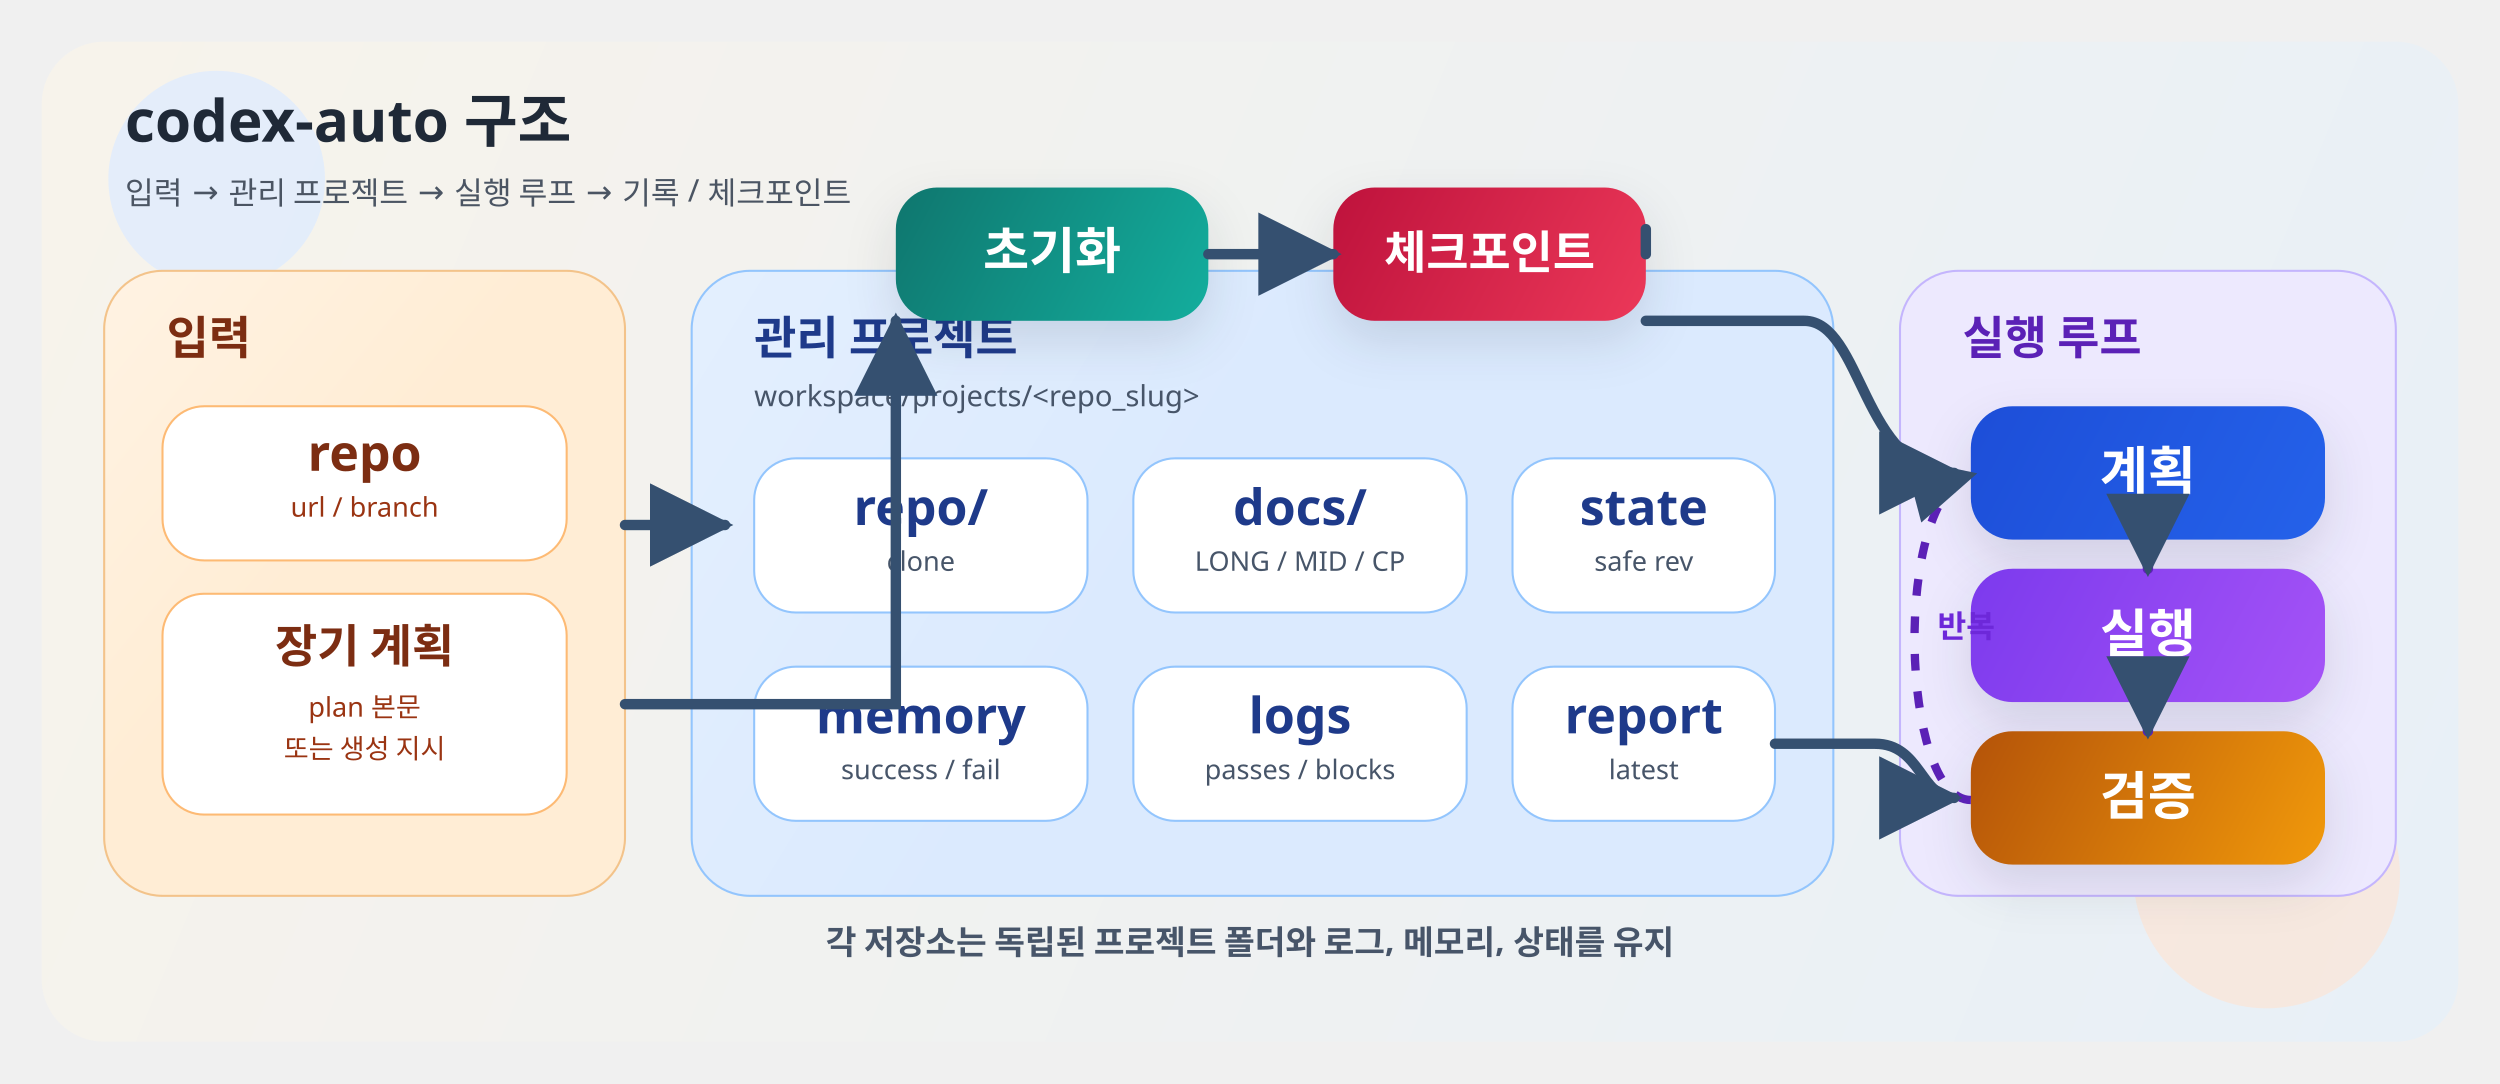
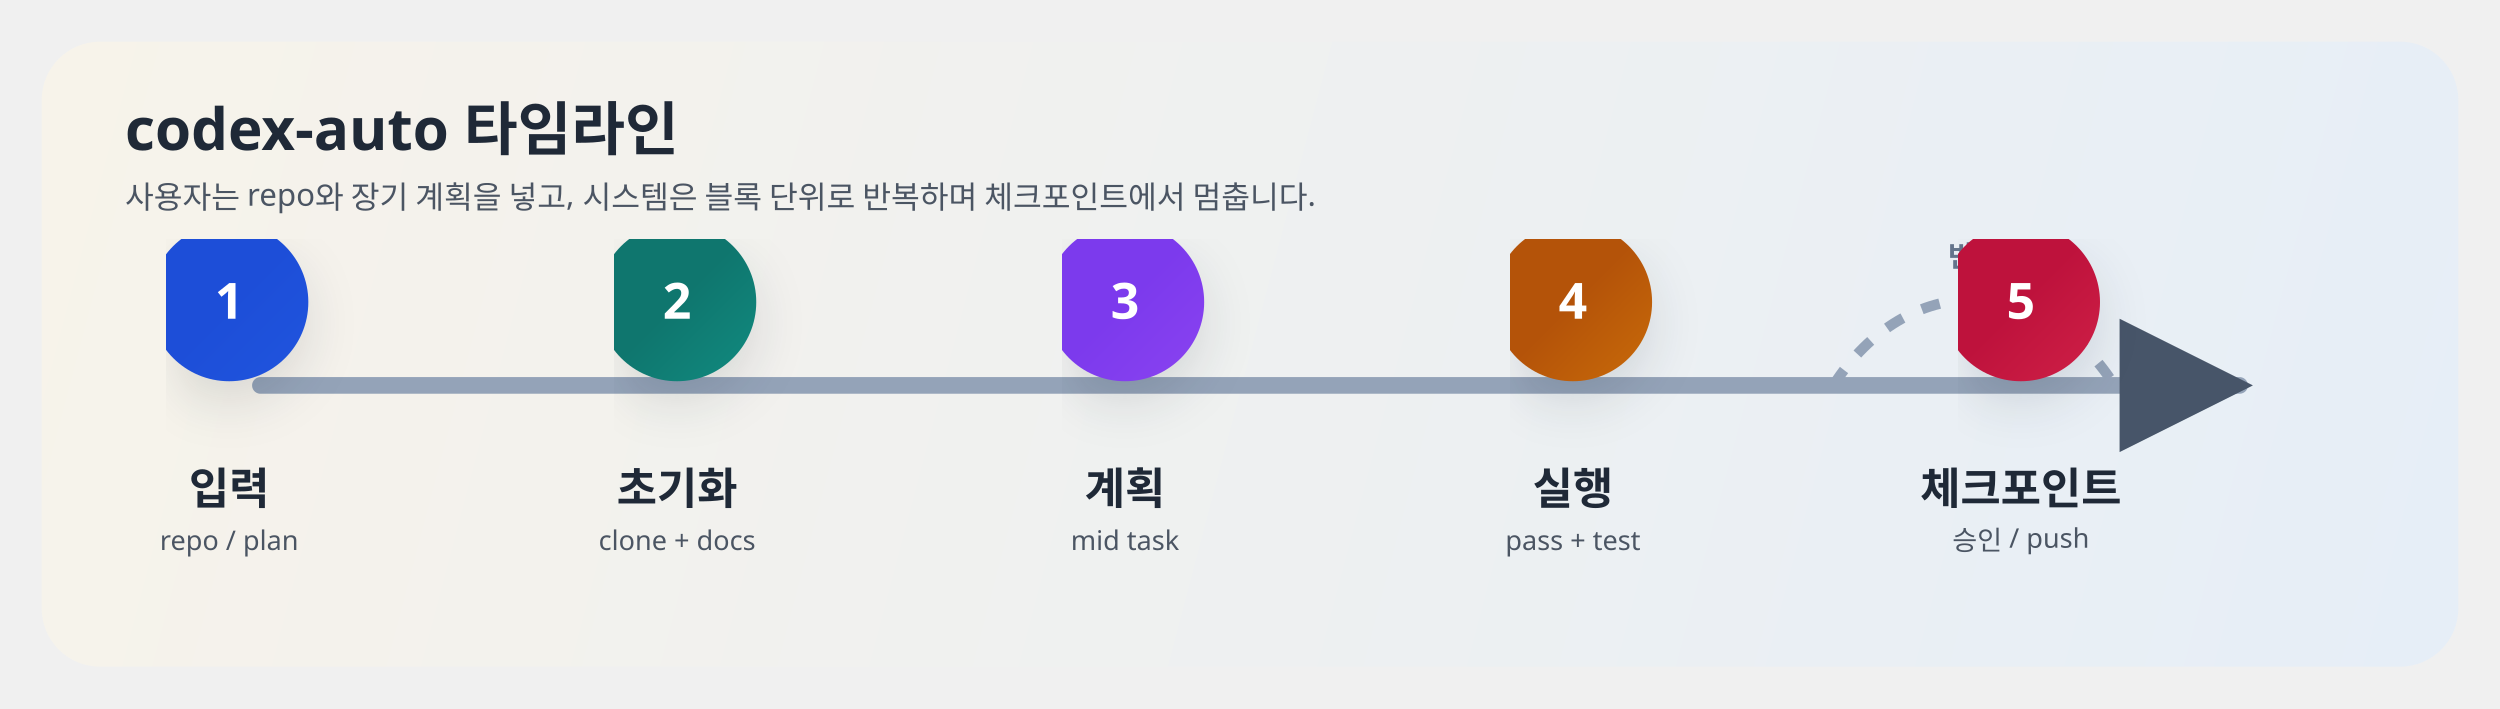
- <svg xmlns="http://www.w3.org/2000/svg" width="1200" height="520" viewBox="0 0 1200 520" fill="none">
+ <svg xmlns="http://www.w3.org/2000/svg" width="1200" height="340" viewBox="0 0 1200 340" fill="none">
  <defs>
-     <linearGradient id="bg" x1="40" y1="30" x2="1160" y2="490" gradientUnits="userSpaceOnUse">
-       <stop stop-color="#F7F3EB" />
-       <stop offset="1" stop-color="#E8F0F7" />
+     <linearGradient id="bg" x1="30" y1="20" x2="1170" y2="320" gradientUnits="userSpaceOnUse">
+       <stop stop-color="#F7F3EA" />
+       <stop offset="1" stop-color="#E6EEF7" />
    </linearGradient>
-     <linearGradient id="panelA" x1="0" y1="0" x2="220" y2="180" gradientUnits="userSpaceOnUse">
-       <stop stop-color="#FFF7ED" />
-       <stop offset="1" stop-color="#FFEDD5" />
-     </linearGradient>
-     <linearGradient id="panelB" x1="0" y1="0" x2="520" y2="320" gradientUnits="userSpaceOnUse">
-       <stop stop-color="#EFF6FF" />
-       <stop offset="1" stop-color="#DBEAFE" />
-     </linearGradient>
-     <linearGradient id="panelC" x1="0" y1="0" x2="300" y2="320" gradientUnits="userSpaceOnUse">
-       <stop stop-color="#F5F3FF" />
-       <stop offset="1" stop-color="#EDE9FE" />
-     </linearGradient>
-     <linearGradient id="cardBlue" x1="0" y1="0" x2="170" y2="90" gradientUnits="userSpaceOnUse">
+     <linearGradient id="dot1" x1="0" y1="0" x2="120" y2="120" gradientUnits="userSpaceOnUse">
      <stop stop-color="#1D4ED8" />
      <stop offset="1" stop-color="#2563EB" />
    </linearGradient>
-     <linearGradient id="cardTeal" x1="0" y1="0" x2="170" y2="90" gradientUnits="userSpaceOnUse">
+     <linearGradient id="dot2" x1="0" y1="0" x2="120" y2="120" gradientUnits="userSpaceOnUse">
      <stop stop-color="#0F766E" />
      <stop offset="1" stop-color="#14B8A6" />
    </linearGradient>
-     <linearGradient id="cardPurple" x1="0" y1="0" x2="170" y2="90" gradientUnits="userSpaceOnUse">
+     <linearGradient id="dot3" x1="0" y1="0" x2="120" y2="120" gradientUnits="userSpaceOnUse">
      <stop stop-color="#7C3AED" />
      <stop offset="1" stop-color="#A855F7" />
    </linearGradient>
-     <linearGradient id="cardAmber" x1="0" y1="0" x2="170" y2="90" gradientUnits="userSpaceOnUse">
+     <linearGradient id="dot4" x1="0" y1="0" x2="120" y2="120" gradientUnits="userSpaceOnUse">
      <stop stop-color="#B45309" />
      <stop offset="1" stop-color="#F59E0B" />
    </linearGradient>
-     <linearGradient id="cardRose" x1="0" y1="0" x2="170" y2="90" gradientUnits="userSpaceOnUse">
+     <linearGradient id="dot5" x1="0" y1="0" x2="120" y2="120" gradientUnits="userSpaceOnUse">
      <stop stop-color="#BE123C" />
      <stop offset="1" stop-color="#F43F5E" />
    </linearGradient>
-     <filter id="shadow" x="-24" y="-24" width="260" height="170" filterUnits="userSpaceOnUse" color-interpolation-filters="sRGB">
+     <filter id="shadow" x="-30" y="-30" width="180" height="180" filterUnits="userSpaceOnUse" color-interpolation-filters="sRGB">
      <feFlood flood-opacity="0" result="BackgroundImageFix" />
      <feColorMatrix in="SourceAlpha" type="matrix" values="0 0 0 0 0 0 0 0 0 0 0 0 0 0 0 0 0 0 127 0" result="hardAlpha" />
      <feOffset dy="10" />
      <feGaussianBlur stdDeviation="12" />
      <feColorMatrix type="matrix" values="0 0 0 0 0.059 0 0 0 0 0.094 0 0 0 0 0.157 0 0 0 0.12 0" />
      <feBlend mode="normal" in2="BackgroundImageFix" result="effect1_dropShadow_1" />
      <feBlend mode="normal" in="SourceGraphic" in2="effect1_dropShadow_1" result="shape" />
    </filter>
    <marker id="arrow" viewBox="0 0 10 10" refX="9" refY="5" markerWidth="8" markerHeight="8" orient="auto-start-reverse">
-       <path d="M0 0L10 5L0 10V0Z" fill="#355070" />
+       <path d="M0 0L10 5L0 10V0Z" fill="#475569" />
    </marker>
  </defs>
-   <rect x="20" y="20" width="1160" height="480" rx="30" fill="url(#bg)" />
-   <circle cx="104" cy="86" r="52" fill="#DDEAFE" fill-opacity="0.75" />
-   <circle cx="1088" cy="420" r="64" fill="#FFE3D1" fill-opacity="0.6" />
-   <text x="60" y="68" fill="#1F2937" font-family="'Malgun Gothic', 'Apple SD Gothic Neo', sans-serif" font-size="28" font-weight="700">codex-auto 구조</text>
-   <text x="60" y="98" fill="#4B5563" font-family="'Malgun Gothic', 'Apple SD Gothic Neo', sans-serif" font-size="15">입력 → 관리 프로젝트 → 실행 루프 → 기록 / 체크포인트</text>
-   <g>
-     <rect x="50" y="130" width="250" height="300" rx="28" fill="url(#panelA)" stroke="#F3C38A" />
-     <text x="80" y="170" fill="#7C2D12" font-family="'Malgun Gothic', 'Apple SD Gothic Neo', sans-serif" font-size="22" font-weight="700">입력</text>
-     <rect x="78" y="195" width="194" height="74" rx="20" fill="white" stroke="#FDBA74" />
-     <text x="175" y="226" text-anchor="middle" fill="#7C2D12" font-family="'Malgun Gothic', 'Apple SD Gothic Neo', sans-serif" font-size="24" font-weight="700">repo</text>
-     <text x="175" y="248" text-anchor="middle" fill="#9A3412" font-family="'Malgun Gothic', 'Apple SD Gothic Neo', sans-serif" font-size="13">url / branch</text>
-     <rect x="78" y="285" width="194" height="106" rx="20" fill="white" stroke="#FDBA74" />
-     <text x="175" y="318" text-anchor="middle" fill="#7C2D12" font-family="'Malgun Gothic', 'Apple SD Gothic Neo', sans-serif" font-size="22" font-weight="700">장기 계획</text>
-     <text x="175" y="344" text-anchor="middle" fill="#9A3412" font-family="'Malgun Gothic', 'Apple SD Gothic Neo', sans-serif" font-size="13">plan 본문</text>
-     <text x="175" y="364" text-anchor="middle" fill="#9A3412" font-family="'Malgun Gothic', 'Apple SD Gothic Neo', sans-serif" font-size="13">또는 생성 지시</text>
+   <rect x="20" y="20" width="1160" height="300" rx="28" fill="url(#bg)" />
+   <text x="60" y="72" fill="#1F2937" font-family="'Malgun Gothic', 'Apple SD Gothic Neo', sans-serif" font-size="28" font-weight="700">codex-auto 타임라인</text>
+   <text x="60" y="100" fill="#4B5563" font-family="'Malgun Gothic', 'Apple SD Gothic Neo', sans-serif" font-size="15">사용자는 repo와 장기 계획을 넣고, 시스템은 블록 단위로 반복하며 체크포인트에서 멈춥니다.</text>
+   <path d="M125 185H1075" stroke="#94A3B8" stroke-width="8" stroke-linecap="round" marker-end="url(#arrow)" />
+   <path d="M880 185C915 130 980 130 1015 185" stroke="#94A3B8" stroke-width="5" stroke-dasharray="9 10" fill="none" />
+   <text x="948" y="128" text-anchor="middle" fill="#64748B" font-family="'Malgun Gothic', 'Apple SD Gothic Neo', sans-serif" font-size="14" font-weight="700">반복</text>
+   <g filter="url(#shadow)" transform="translate(110 145)">
+     <circle cx="0" cy="0" r="38" fill="url(#dot1)" />
+     <text x="0" y="8" text-anchor="middle" fill="white" font-family="'Malgun Gothic', 'Apple SD Gothic Neo', sans-serif" font-size="24" font-weight="700">1</text>
  </g>
-   <g>
-     <rect x="332" y="130" width="548" height="300" rx="28" fill="url(#panelB)" stroke="#93C5FD" />
-     <text x="362" y="170" fill="#1E3A8A" font-family="'Malgun Gothic', 'Apple SD Gothic Neo', sans-serif" font-size="22" font-weight="700">관리 프로젝트</text>
-     <text x="362" y="195" fill="#475569" font-family="'Malgun Gothic', 'Apple SD Gothic Neo', sans-serif" font-size="14">workspace/projects/&lt;repo_slug&gt;</text>
-     <rect x="362" y="220" width="160" height="74" rx="20" fill="white" stroke="#93C5FD" />
-     <text x="442" y="252" text-anchor="middle" fill="#1E3A8A" font-family="'Malgun Gothic', 'Apple SD Gothic Neo', sans-serif" font-size="24" font-weight="700">repo/</text>
-     <text x="442" y="274" text-anchor="middle" fill="#475569" font-family="'Malgun Gothic', 'Apple SD Gothic Neo', sans-serif" font-size="13">clone</text>
-     <rect x="544" y="220" width="160" height="74" rx="20" fill="white" stroke="#93C5FD" />
-     <text x="624" y="252" text-anchor="middle" fill="#1E3A8A" font-family="'Malgun Gothic', 'Apple SD Gothic Neo', sans-serif" font-size="24" font-weight="700">docs/</text>
-     <text x="624" y="274" text-anchor="middle" fill="#475569" font-family="'Malgun Gothic', 'Apple SD Gothic Neo', sans-serif" font-size="13">LONG / MID / CP</text>
-     <rect x="726" y="220" width="126" height="74" rx="20" fill="white" stroke="#93C5FD" />
-     <text x="789" y="252" text-anchor="middle" fill="#1E3A8A" font-family="'Malgun Gothic', 'Apple SD Gothic Neo', sans-serif" font-size="24" font-weight="700">state</text>
-     <text x="789" y="274" text-anchor="middle" fill="#475569" font-family="'Malgun Gothic', 'Apple SD Gothic Neo', sans-serif" font-size="13">safe rev</text>
-     <rect x="362" y="320" width="160" height="74" rx="20" fill="white" stroke="#93C5FD" />
-     <text x="442" y="352" text-anchor="middle" fill="#1E3A8A" font-family="'Malgun Gothic', 'Apple SD Gothic Neo', sans-serif" font-size="24" font-weight="700">memory</text>
-     <text x="442" y="374" text-anchor="middle" fill="#475569" font-family="'Malgun Gothic', 'Apple SD Gothic Neo', sans-serif" font-size="13">success / fail</text>
-     <rect x="544" y="320" width="160" height="74" rx="20" fill="white" stroke="#93C5FD" />
-     <text x="624" y="352" text-anchor="middle" fill="#1E3A8A" font-family="'Malgun Gothic', 'Apple SD Gothic Neo', sans-serif" font-size="24" font-weight="700">logs</text>
-     <text x="624" y="374" text-anchor="middle" fill="#475569" font-family="'Malgun Gothic', 'Apple SD Gothic Neo', sans-serif" font-size="13">passes / blocks</text>
-     <rect x="726" y="320" width="126" height="74" rx="20" fill="white" stroke="#93C5FD" />
-     <text x="789" y="352" text-anchor="middle" fill="#1E3A8A" font-family="'Malgun Gothic', 'Apple SD Gothic Neo', sans-serif" font-size="24" font-weight="700">report</text>
-     <text x="789" y="374" text-anchor="middle" fill="#475569" font-family="'Malgun Gothic', 'Apple SD Gothic Neo', sans-serif" font-size="13">latest</text>
+   <text x="110" y="242" text-anchor="middle" fill="#1F2937" font-family="'Malgun Gothic', 'Apple SD Gothic Neo', sans-serif" font-size="21" font-weight="700">입력</text>
+   <text x="110" y="264" text-anchor="middle" fill="#4B5563" font-family="'Malgun Gothic', 'Apple SD Gothic Neo', sans-serif" font-size="13">repo / plan</text>
+   <g filter="url(#shadow)" transform="translate(325 145)">
+     <circle cx="0" cy="0" r="38" fill="url(#dot2)" />
+     <text x="0" y="8" text-anchor="middle" fill="white" font-family="'Malgun Gothic', 'Apple SD Gothic Neo', sans-serif" font-size="24" font-weight="700">2</text>
  </g>
-   <g>
-     <rect x="912" y="130" width="238" height="300" rx="28" fill="url(#panelC)" stroke="#C4B5FD" />
-     <text x="942" y="170" fill="#5B21B6" font-family="'Malgun Gothic', 'Apple SD Gothic Neo', sans-serif" font-size="22" font-weight="700">실행 루프</text>
-     <g filter="url(#shadow)" transform="translate(946 195)">
-       <rect width="170" height="64" rx="20" fill="url(#cardBlue)" />
-       <text x="85" y="40" text-anchor="middle" fill="white" font-family="'Malgun Gothic', 'Apple SD Gothic Neo', sans-serif" font-size="25" font-weight="700">계획</text>
-     </g>
-     <g filter="url(#shadow)" transform="translate(946 273)">
-       <rect width="170" height="64" rx="20" fill="url(#cardPurple)" />
-       <text x="85" y="40" text-anchor="middle" fill="white" font-family="'Malgun Gothic', 'Apple SD Gothic Neo', sans-serif" font-size="25" font-weight="700">실행</text>
-     </g>
-     <g filter="url(#shadow)" transform="translate(946 351)">
-       <rect width="170" height="64" rx="20" fill="url(#cardAmber)" />
-       <text x="85" y="40" text-anchor="middle" fill="white" font-family="'Malgun Gothic', 'Apple SD Gothic Neo', sans-serif" font-size="25" font-weight="700">검증</text>
-     </g>
-     <path d="M1031 259V273" stroke="#5B21B6" stroke-width="5" stroke-linecap="round" marker-end="url(#arrow)" />
-     <path d="M1031 337V351" stroke="#5B21B6" stroke-width="5" stroke-linecap="round" marker-end="url(#arrow)" />
-     <path d="M946 384C912 384 908 238 946 228" stroke="#5B21B6" stroke-width="4" stroke-dasharray="8 10" marker-end="url(#arrow)" />
-     <text x="930" y="306" fill="#6D28D9" font-family="'Malgun Gothic', 'Apple SD Gothic Neo', sans-serif" font-size="15" font-weight="700">반복</text>
+   <text x="325" y="242" text-anchor="middle" fill="#1F2937" font-family="'Malgun Gothic', 'Apple SD Gothic Neo', sans-serif" font-size="21" font-weight="700">초기화</text>
+   <text x="325" y="264" text-anchor="middle" fill="#4B5563" font-family="'Malgun Gothic', 'Apple SD Gothic Neo', sans-serif" font-size="13">clone + docs</text>
+   <g filter="url(#shadow)" transform="translate(540 145)">
+     <circle cx="0" cy="0" r="38" fill="url(#dot3)" />
+     <text x="0" y="8" text-anchor="middle" fill="white" font-family="'Malgun Gothic', 'Apple SD Gothic Neo', sans-serif" font-size="24" font-weight="700">3</text>
  </g>
-   <g>
-     <g filter="url(#shadow)" transform="translate(430 90)">
-       <rect width="150" height="64" rx="20" fill="url(#cardTeal)" />
-       <text x="75" y="39" text-anchor="middle" fill="white" font-family="'Malgun Gothic', 'Apple SD Gothic Neo', sans-serif" font-size="24" font-weight="700">초기화</text>
-     </g>
-     <g filter="url(#shadow)" transform="translate(640 90)">
-       <rect width="150" height="64" rx="20" fill="url(#cardRose)" />
-       <text x="75" y="39" text-anchor="middle" fill="white" font-family="'Malgun Gothic', 'Apple SD Gothic Neo', sans-serif" font-size="22" font-weight="700">체크포인트</text>
-     </g>
+   <text x="540" y="242" text-anchor="middle" fill="#1F2937" font-family="'Malgun Gothic', 'Apple SD Gothic Neo', sans-serif" font-size="21" font-weight="700">계획</text>
+   <text x="540" y="264" text-anchor="middle" fill="#4B5563" font-family="'Malgun Gothic', 'Apple SD Gothic Neo', sans-serif" font-size="13">mid task</text>
+   <g filter="url(#shadow)" transform="translate(755 145)">
+     <circle cx="0" cy="0" r="38" fill="url(#dot4)" />
+     <text x="0" y="8" text-anchor="middle" fill="white" font-family="'Malgun Gothic', 'Apple SD Gothic Neo', sans-serif" font-size="24" font-weight="700">4</text>
  </g>
-   <path d="M300 252H348" stroke="#355070" stroke-width="5" stroke-linecap="round" marker-end="url(#arrow)" />
-   <path d="M300 338H430V154" stroke="#355070" stroke-width="5" stroke-linecap="round" marker-end="url(#arrow)" />
-   <path d="M580 122H640" stroke="#355070" stroke-width="5" stroke-linecap="round" marker-end="url(#arrow)" />
-   <path d="M790 154H866C894 154 894 227 938 227" stroke="#355070" stroke-width="5" stroke-linecap="round" marker-end="url(#arrow)" />
-   <path d="M852 357H900C922 357 922 383 938 383" stroke="#355070" stroke-width="5" stroke-linecap="round" marker-end="url(#arrow)" />
-   <path d="M790 122V110" stroke="#355070" stroke-width="5" stroke-linecap="round" />
-   <text x="600" y="458" text-anchor="middle" fill="#475569" font-family="'Malgun Gothic', 'Apple SD Gothic Neo', sans-serif" font-size="16" font-weight="600">각 저장소는 독립된 프로젝트 폴더와 로그, 메모리, 상태를 유지</text>
+   <text x="755" y="242" text-anchor="middle" fill="#1F2937" font-family="'Malgun Gothic', 'Apple SD Gothic Neo', sans-serif" font-size="21" font-weight="700">실행</text>
+   <text x="755" y="264" text-anchor="middle" fill="#4B5563" font-family="'Malgun Gothic', 'Apple SD Gothic Neo', sans-serif" font-size="13">pass + test</text>
+   <g filter="url(#shadow)" transform="translate(970 145)">
+     <circle cx="0" cy="0" r="38" fill="url(#dot5)" />
+     <text x="0" y="8" text-anchor="middle" fill="white" font-family="'Malgun Gothic', 'Apple SD Gothic Neo', sans-serif" font-size="24" font-weight="700">5</text>
+   </g>
+   <text x="970" y="242" text-anchor="middle" fill="#1F2937" font-family="'Malgun Gothic', 'Apple SD Gothic Neo', sans-serif" font-size="21" font-weight="700">체크포인트</text>
+   <text x="970" y="264" text-anchor="middle" fill="#4B5563" font-family="'Malgun Gothic', 'Apple SD Gothic Neo', sans-serif" font-size="13">승인 / push</text>
</svg>
